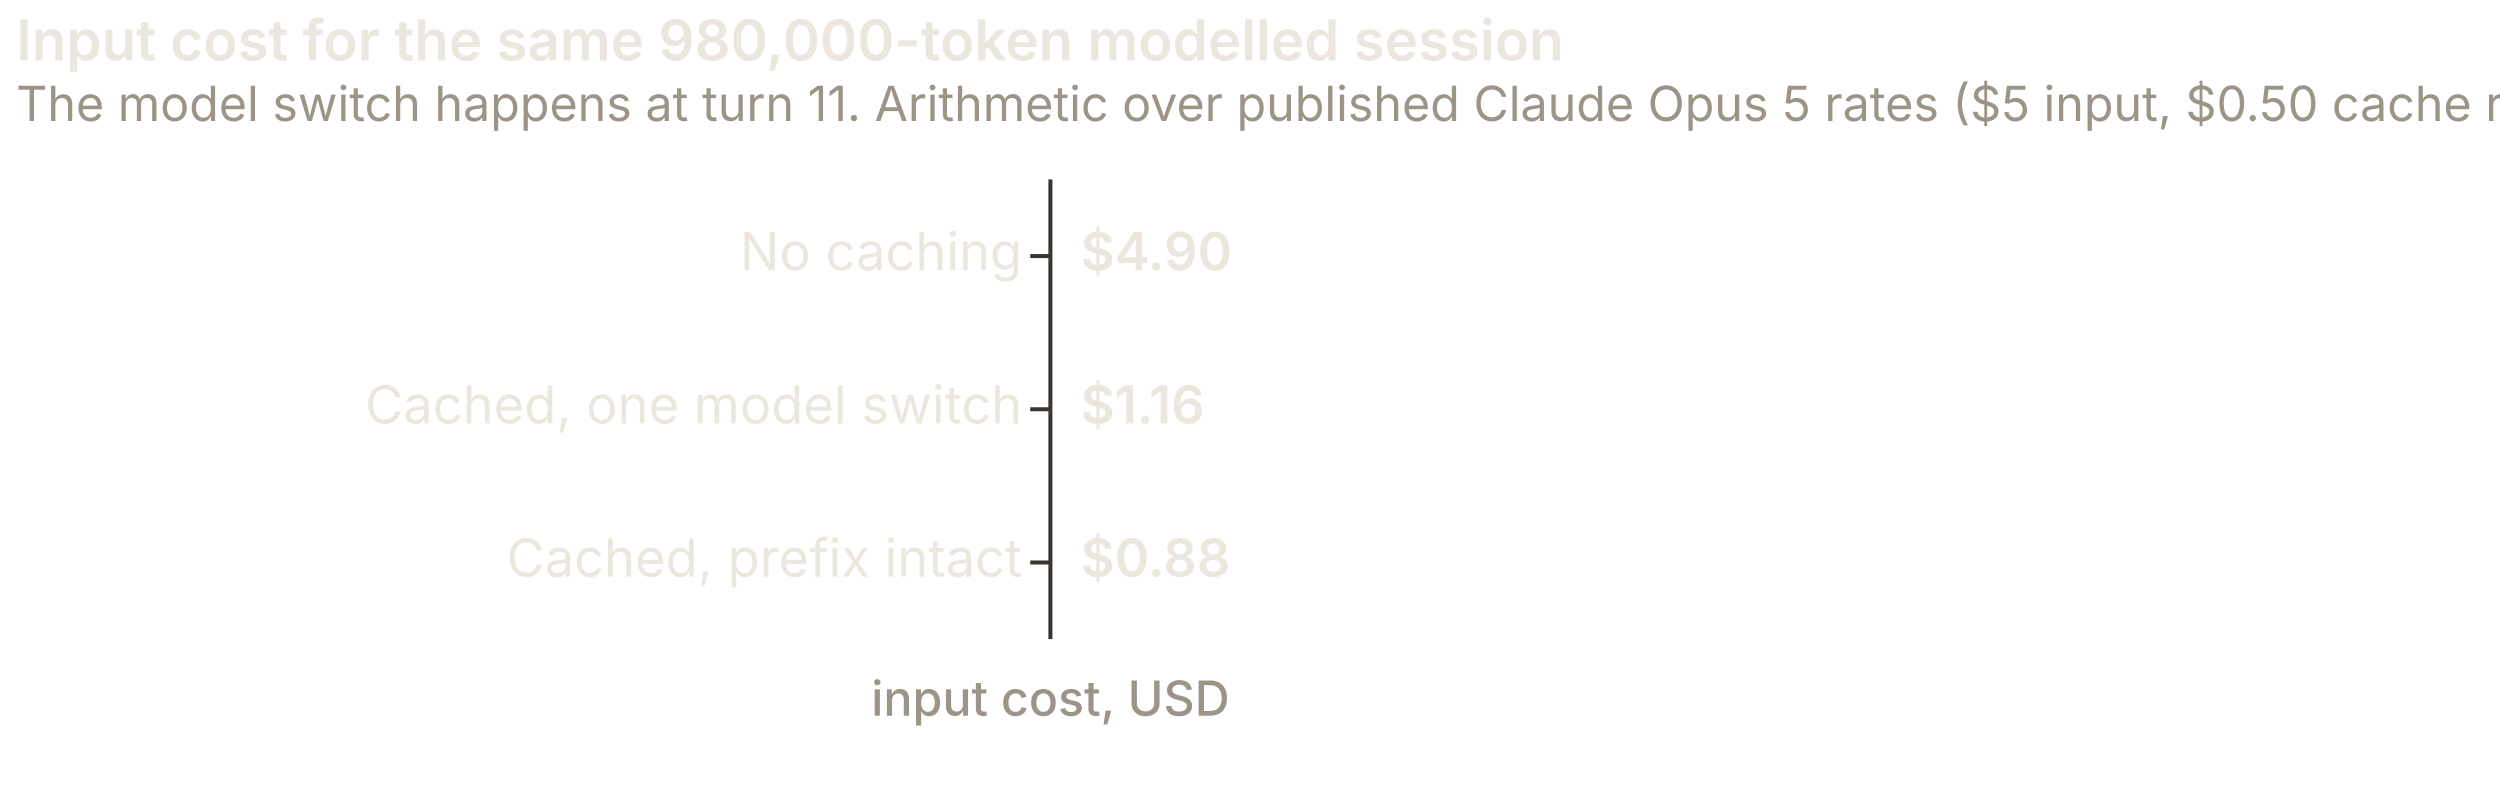
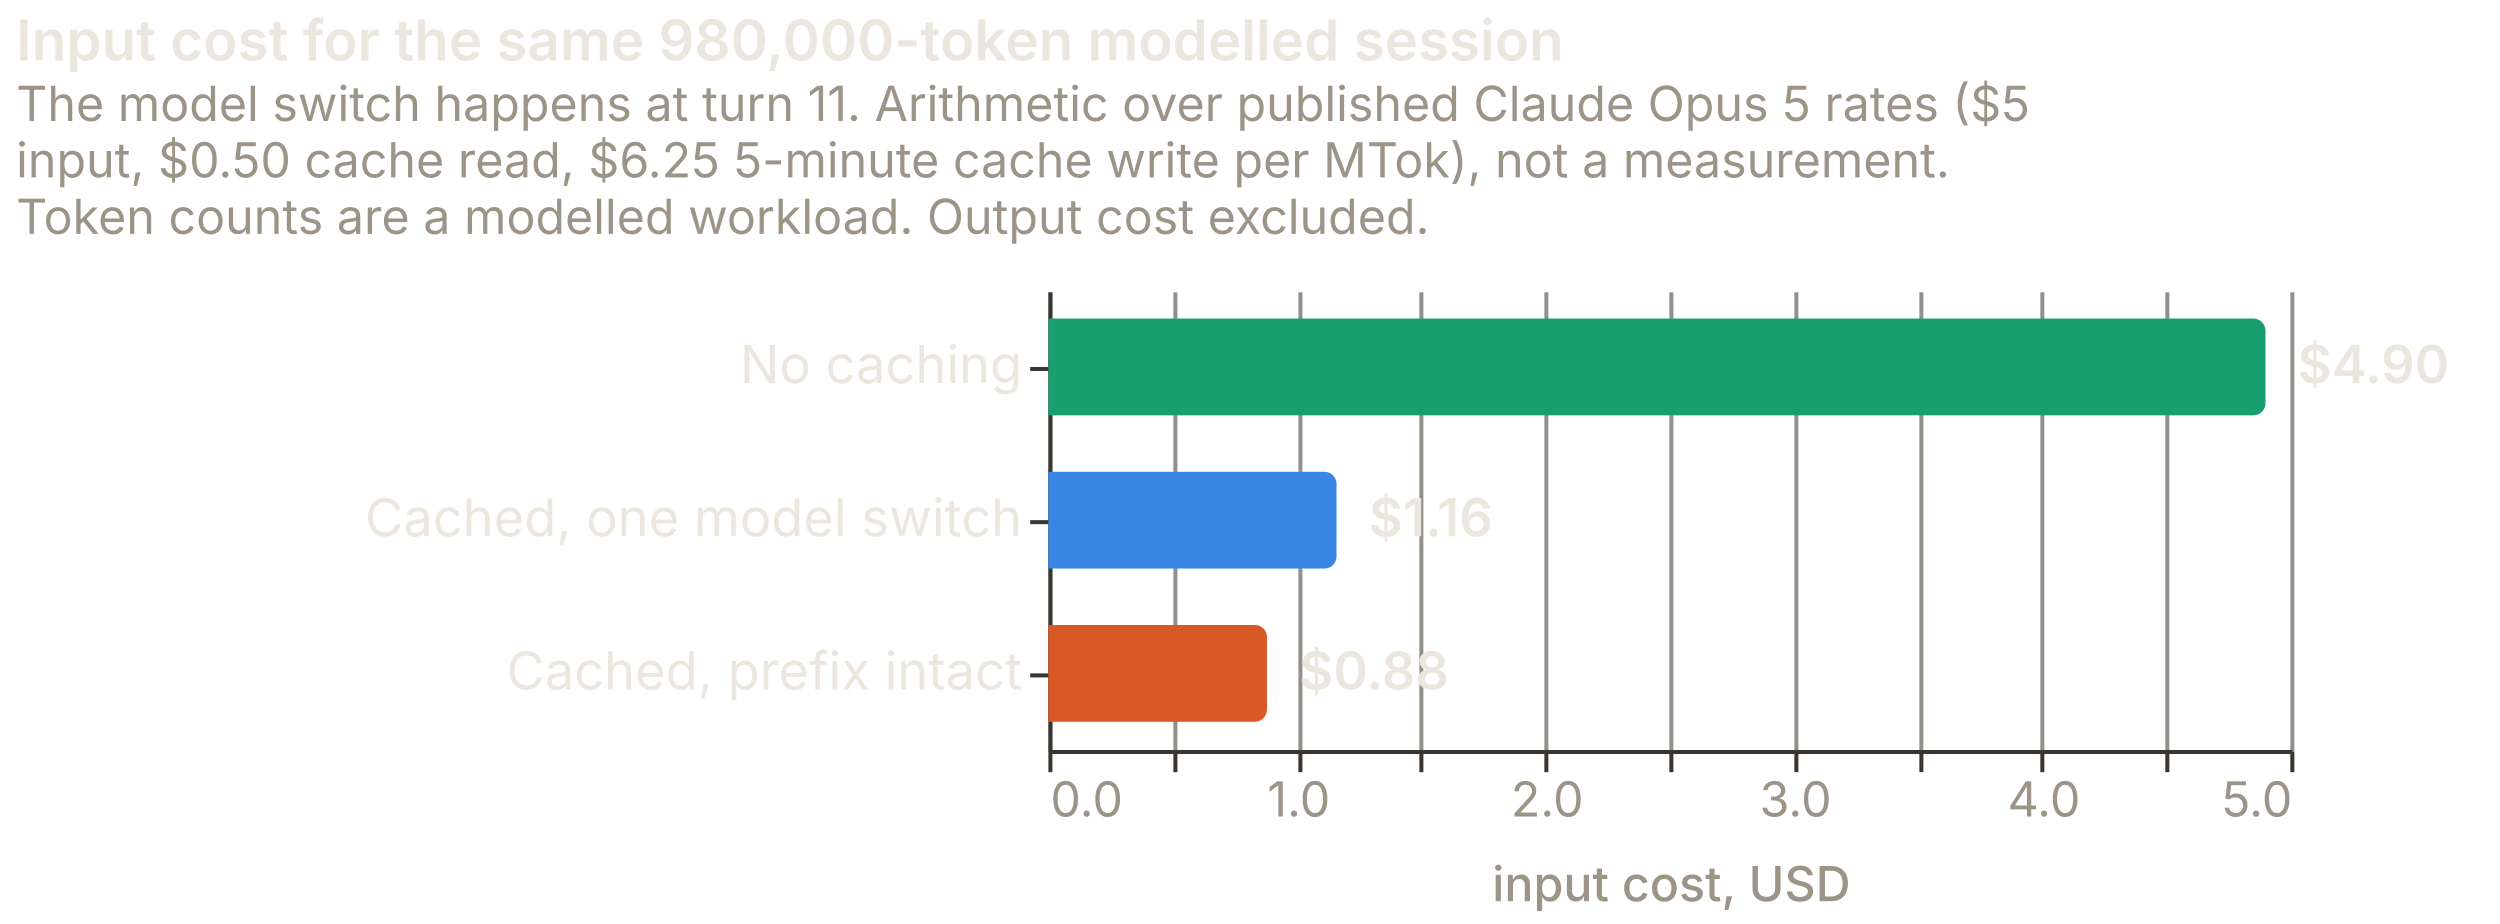
- <svg xmlns="http://www.w3.org/2000/svg" version="1.1" class="marks" width="620" height="201" viewBox="0 0 620 201">
-   <g fill="none" stroke-miterlimit="4" transform="translate(260,44)">
+ <svg xmlns="http://www.w3.org/2000/svg" version="1.1" class="marks" width="620" height="229" viewBox="0 0 620 229">
+   <g fill="none" stroke-miterlimit="4" transform="translate(260,72)">
    <g class="mark-group role-frame root" role="graphics-object" aria-roledescription="group mark container">
      <g transform="translate(0,0)">
-         <path class="background" aria-hidden="true" d="M0,0h0v114h0Z" />
+         <path class="background" aria-hidden="true" d="M0,0h308v114h-308Z" />
        <g>
          <g class="mark-group role-axis" aria-hidden="true">
            <g transform="translate(0.5,114.5)">
              <path class="background" aria-hidden="true" d="M0,0h0v0h0Z" pointer-events="none" />
              <g>
-                 <g class="mark-rule role-axis-grid" pointer-events="none" />
+                 <g class="mark-rule role-axis-grid" pointer-events="none">
+                   <line transform="translate(0,0)" x2="0" y2="-114" stroke="#3a352f" stroke-opacity="0.55" stroke-width="1" opacity="1" />
+                   <line transform="translate(62,0)" x2="0" y2="-114" stroke="#3a352f" stroke-opacity="0.55" stroke-width="1" opacity="1" />
+                   <line transform="translate(123,0)" x2="0" y2="-114" stroke="#3a352f" stroke-opacity="0.55" stroke-width="1" opacity="1" />
+                   <line transform="translate(185,0)" x2="0" y2="-114" stroke="#3a352f" stroke-opacity="0.55" stroke-width="1" opacity="1" />
+                   <line transform="translate(246,0)" x2="0" y2="-114" stroke="#3a352f" stroke-opacity="0.55" stroke-width="1" opacity="1" />
+                   <line transform="translate(308,0)" x2="0" y2="-114" stroke="#3a352f" stroke-opacity="0.55" stroke-width="1" opacity="1" />
+                   <line transform="translate(31,0)" x2="0" y2="-114" stroke="#3a352f" stroke-opacity="0.55" stroke-width="1" opacity="1" />
+                   <line transform="translate(92,0)" x2="0" y2="-114" stroke="#3a352f" stroke-opacity="0.55" stroke-width="1" opacity="1" />
+                   <line transform="translate(154,0)" x2="0" y2="-114" stroke="#3a352f" stroke-opacity="0.55" stroke-width="1" opacity="1" />
+                   <line transform="translate(216,0)" x2="0" y2="-114" stroke="#3a352f" stroke-opacity="0.55" stroke-width="1" opacity="1" />
+                   <line transform="translate(277,0)" x2="0" y2="-114" stroke="#3a352f" stroke-opacity="0.55" stroke-width="1" opacity="1" />
+                 </g>
              </g>
              <path class="foreground" aria-hidden="true" d="" pointer-events="none" display="none" />
            </g>
          </g>
          <g class="mark-group role-axis" role="graphics-symbol" aria-roledescription="axis" aria-label="X-axis titled 'input cost, USD' for a linear scale with values from 0 to 5">
            <g transform="translate(0.5,114.5)">
              <path class="background" aria-hidden="true" d="M0,0h0v0h0Z" pointer-events="none" />
              <g>
-                 <g class="mark-rule role-axis-tick" pointer-events="none" />
-                 <g class="mark-text role-axis-label" pointer-events="none" />
+                 <g class="mark-rule role-axis-tick" pointer-events="none">
+                   <line transform="translate(0,0)" x2="0" y2="5" stroke="#3a352f" stroke-width="1" opacity="1" />
+                   <line transform="translate(62,0)" x2="0" y2="5" stroke="#3a352f" stroke-width="1" opacity="1" />
+                   <line transform="translate(123,0)" x2="0" y2="5" stroke="#3a352f" stroke-width="1" opacity="1" />
+                   <line transform="translate(185,0)" x2="0" y2="5" stroke="#3a352f" stroke-width="1" opacity="1" />
+                   <line transform="translate(246,0)" x2="0" y2="5" stroke="#3a352f" stroke-width="1" opacity="1" />
+                   <line transform="translate(308,0)" x2="0" y2="5" stroke="#3a352f" stroke-width="1" opacity="1" />
+                   <line transform="translate(31,0)" x2="0" y2="5" stroke="#3a352f" stroke-width="1" opacity="1" />
+                   <line transform="translate(92,0)" x2="0" y2="5" stroke="#3a352f" stroke-width="1" opacity="1" />
+                   <line transform="translate(154,0)" x2="0" y2="5" stroke="#3a352f" stroke-width="1" opacity="1" />
+                   <line transform="translate(216,0)" x2="0" y2="5" stroke="#3a352f" stroke-width="1" opacity="1" />
+                   <line transform="translate(277,0)" x2="0" y2="5" stroke="#3a352f" stroke-width="1" opacity="1" />
+                 </g>
+                 <g class="mark-text role-axis-label" pointer-events="none">
+                   <text text-anchor="start" transform="translate(0,16)" font-family="ui-sans-serif, system-ui, -apple-system, 'Segoe UI', Inter, Helvetica, Arial, sans-serif" font-size="12px" fill="#9d9488" opacity="1">0.0</text>
+                   <text text-anchor="middle" transform="translate(61.6,16)" font-family="ui-sans-serif, system-ui, -apple-system, 'Segoe UI', Inter, Helvetica, Arial, sans-serif" font-size="12px" fill="#9d9488" opacity="1">1.0</text>
+                   <text text-anchor="middle" transform="translate(123.2,16)" font-family="ui-sans-serif, system-ui, -apple-system, 'Segoe UI', Inter, Helvetica, Arial, sans-serif" font-size="12px" fill="#9d9488" opacity="1">2.0</text>
+                   <text text-anchor="middle" transform="translate(184.8,16)" font-family="ui-sans-serif, system-ui, -apple-system, 'Segoe UI', Inter, Helvetica, Arial, sans-serif" font-size="12px" fill="#9d9488" opacity="1">3.0</text>
+                   <text text-anchor="middle" transform="translate(246.4,16)" font-family="ui-sans-serif, system-ui, -apple-system, 'Segoe UI', Inter, Helvetica, Arial, sans-serif" font-size="12px" fill="#9d9488" opacity="1">4.0</text>
+                   <text text-anchor="end" transform="translate(308,16)" font-family="ui-sans-serif, system-ui, -apple-system, 'Segoe UI', Inter, Helvetica, Arial, sans-serif" font-size="12px" fill="#9d9488" opacity="1">5.0</text>
+                   <text text-anchor="middle" transform="translate(30.8,16)" font-family="ui-sans-serif, system-ui, -apple-system, 'Segoe UI', Inter, Helvetica, Arial, sans-serif" font-size="12px" fill="#9d9488" opacity="0">0.5</text>
+                   <text text-anchor="middle" transform="translate(92.4,16)" font-family="ui-sans-serif, system-ui, -apple-system, 'Segoe UI', Inter, Helvetica, Arial, sans-serif" font-size="12px" fill="#9d9488" opacity="0">1.5</text>
+                   <text text-anchor="middle" transform="translate(154,16)" font-family="ui-sans-serif, system-ui, -apple-system, 'Segoe UI', Inter, Helvetica, Arial, sans-serif" font-size="12px" fill="#9d9488" opacity="0">2.5</text>
+                   <text text-anchor="middle" transform="translate(215.6,16)" font-family="ui-sans-serif, system-ui, -apple-system, 'Segoe UI', Inter, Helvetica, Arial, sans-serif" font-size="12px" fill="#9d9488" opacity="0">3.5</text>
+                   <text text-anchor="middle" transform="translate(277.2,16)" font-family="ui-sans-serif, system-ui, -apple-system, 'Segoe UI', Inter, Helvetica, Arial, sans-serif" font-size="12px" fill="#9d9488" opacity="0">4.5</text>
+                 </g>
                <g class="mark-rule role-axis-domain" pointer-events="none">
-                   <line transform="translate(0,0)" x2="0" y2="0" stroke="#3a352f" stroke-width="1" opacity="1" />
+                   <line transform="translate(0,0)" x2="308" y2="0" stroke="#3a352f" stroke-width="1" opacity="1" />
                </g>
                <g class="mark-text role-axis-title" pointer-events="none">
-                   <text text-anchor="middle" transform="translate(0,19)" font-family="ui-sans-serif, system-ui, -apple-system, 'Segoe UI', Inter, Helvetica, Arial, sans-serif" font-size="12px" font-weight="500" fill="#9d9488" opacity="1">input cost, USD</text>
+                   <text text-anchor="middle" transform="translate(154,37)" font-family="ui-sans-serif, system-ui, -apple-system, 'Segoe UI', Inter, Helvetica, Arial, sans-serif" font-size="12px" font-weight="500" fill="#9d9488" opacity="1">input cost, USD</text>
                </g>
              </g>
              <path class="foreground" aria-hidden="true" d="" pointer-events="none" display="none" />
            </g>
          </g>
          <g class="mark-group role-axis" role="graphics-symbol" aria-roledescription="axis" aria-label="Y-axis for a discrete scale with 3 values: No caching, Cached, one model switch, Cached, prefix intact">
            <g transform="translate(0.5,0.5)">
              <path class="background" aria-hidden="true" d="M0,0h0v0h0Z" pointer-events="none" />
              <g>
                <g class="mark-rule role-axis-tick" pointer-events="none">
                  <line transform="translate(0,19)" x2="-5" y2="0" stroke="#3a352f" stroke-width="1" opacity="1" />
                  <line transform="translate(0,57)" x2="-5" y2="0" stroke="#3a352f" stroke-width="1" opacity="1" />
                  <line transform="translate(0,95)" x2="-5" y2="0" stroke="#3a352f" stroke-width="1" opacity="1" />
                </g>
                <g class="mark-text role-axis-label" pointer-events="none">
                  <text text-anchor="end" transform="translate(-7,22.5)" font-family="ui-sans-serif, system-ui, -apple-system, 'Segoe UI', Inter, Helvetica, Arial, sans-serif" font-size="13px" fill="#ece7de" opacity="1">No caching</text>
                  <text text-anchor="end" transform="translate(-7,60.5)" font-family="ui-sans-serif, system-ui, -apple-system, 'Segoe UI', Inter, Helvetica, Arial, sans-serif" font-size="13px" fill="#ece7de" opacity="1">Cached, one model switch</text>
                  <text text-anchor="end" transform="translate(-7,98.5)" font-family="ui-sans-serif, system-ui, -apple-system, 'Segoe UI', Inter, Helvetica, Arial, sans-serif" font-size="13px" fill="#ece7de" opacity="1">Cached, prefix intact</text>
                </g>
                <g class="mark-rule role-axis-domain" pointer-events="none">
                  <line transform="translate(0,0)" x2="0" y2="114" stroke="#3a352f" stroke-width="1" opacity="1" />
                </g>
              </g>
              <path class="foreground" aria-hidden="true" d="" pointer-events="none" display="none" />
            </g>
          </g>
          <g class="mark-group role-scope" role="graphics-object" aria-roledescription="group mark container">
            <g transform="translate(0,7)">
-               <path class="background" aria-hidden="true" d="M0,0h0v24h0Z" />
+               <path class="background" aria-hidden="true" d="M0,0L298.84,0C300.496,0,301.84,1.344,301.84,3L301.84,21C301.84,22.656,300.496,24,298.84,24L0,24C0,24,0,24,0,24L0,0C0,0,0,0,0,0Z" />
              <g clip-path="url(#clip64)">
                <g class="mark-group role-scope" role="graphics-object" aria-roledescription="group mark container">
                  <g transform="translate(0,0)">
                    <path class="background" aria-hidden="true" d="M0,0h0v24h0Z" />
                    <g>
                      <g class="mark-rect role-mark layer_0_marks" role="graphics-object" aria-roledescription="rect mark container">
-                         <path aria-label="input cost, USD: 4.9; case: No caching" role="graphics-symbol" aria-roledescription="bar" d="M0,0h0v24h0Z" fill="#199e70" />
+                         <path aria-label="input cost, USD: 4.9; case: No caching" role="graphics-symbol" aria-roledescription="bar" d="M0,0h301.84v24h-301.84Z" fill="#199e70" />
                      </g>
                    </g>
                    <path class="foreground" aria-hidden="true" d="" display="none" />
                  </g>
                </g>
              </g>
              <path class="foreground" aria-hidden="true" d="" display="none" />
            </g>
            <g transform="translate(0,45)">
-               <path class="background" aria-hidden="true" d="M0,0h0v24h0Z" />
+               <path class="background" aria-hidden="true" d="M0,0L68.456,0C70.112,0,71.456,1.344,71.456,3L71.456,21C71.456,22.656,70.112,24,68.456,24L0,24C0,24,0,24,0,24L0,0C0,0,0,0,0,0Z" />
              <g clip-path="url(#clip65)">
                <g class="mark-group role-scope" role="graphics-object" aria-roledescription="group mark container">
                  <g transform="translate(0,0)">
                    <path class="background" aria-hidden="true" d="M0,0h0v24h0Z" />
                    <g>
                      <g class="mark-rect role-mark layer_0_marks" role="graphics-object" aria-roledescription="rect mark container">
-                         <path aria-label="input cost, USD: 1.16; case: Cached, one model switch" role="graphics-symbol" aria-roledescription="bar" d="M0,0h0v24h0Z" fill="#3987e5" />
+                         <path aria-label="input cost, USD: 1.16; case: Cached, one model switch" role="graphics-symbol" aria-roledescription="bar" d="M0,0h71.456v24h-71.456Z" fill="#3987e5" />
                      </g>
                    </g>
                    <path class="foreground" aria-hidden="true" d="" display="none" />
                  </g>
                </g>
              </g>
              <path class="foreground" aria-hidden="true" d="" display="none" />
            </g>
            <g transform="translate(0,83)">
-               <path class="background" aria-hidden="true" d="M0,0h0v24h0Z" />
+               <path class="background" aria-hidden="true" d="M0,0L51.208,0C52.864,0,54.208,1.344,54.208,3L54.208,21C54.208,22.656,52.864,24,51.208,24L0,24C0,24,0,24,0,24L0,0C0,0,0,0,0,0Z" />
              <g clip-path="url(#clip66)">
                <g class="mark-group role-scope" role="graphics-object" aria-roledescription="group mark container">
                  <g transform="translate(0,0)">
                    <path class="background" aria-hidden="true" d="M0,0h0v24h0Z" />
                    <g>
                      <g class="mark-rect role-mark layer_0_marks" role="graphics-object" aria-roledescription="rect mark container">
-                         <path aria-label="input cost, USD: 0.88; case: Cached, prefix intact" role="graphics-symbol" aria-roledescription="bar" d="M0,0h0v24h0Z" fill="#d95926" />
+                         <path aria-label="input cost, USD: 0.88; case: Cached, prefix intact" role="graphics-symbol" aria-roledescription="bar" d="M0,0h54.208v24h-54.208Z" fill="#d95926" />
                      </g>
                    </g>
                    <path class="foreground" aria-hidden="true" d="" display="none" />
                  </g>
                </g>
              </g>
              <path class="foreground" aria-hidden="true" d="" display="none" />
            </g>
          </g>
          <g class="mark-text role-mark layer_1_marks" role="graphics-object" aria-roledescription="text mark container">
-             <text aria-label="input cost, USD: 4.9; case: No caching; d: $4.90" role="graphics-symbol" aria-roledescription="text mark" text-anchor="start" transform="translate(8,23)" font-family="ui-sans-serif, system-ui, -apple-system, 'Segoe UI', Inter, Helvetica, Arial, sans-serif" font-size="13px" font-weight="600" fill="#ece7de">$4.90</text>
-             <text aria-label="input cost, USD: 1.16; case: Cached, one model switch; d: $1.16" role="graphics-symbol" aria-roledescription="text mark" text-anchor="start" transform="translate(8,61)" font-family="ui-sans-serif, system-ui, -apple-system, 'Segoe UI', Inter, Helvetica, Arial, sans-serif" font-size="13px" font-weight="600" fill="#ece7de">$1.16</text>
-             <text aria-label="input cost, USD: 0.88; case: Cached, prefix intact; d: $0.88" role="graphics-symbol" aria-roledescription="text mark" text-anchor="start" transform="translate(8,99)" font-family="ui-sans-serif, system-ui, -apple-system, 'Segoe UI', Inter, Helvetica, Arial, sans-serif" font-size="13px" font-weight="600" fill="#ece7de">$0.88</text>
+             <text aria-label="input cost, USD: 4.9; case: No caching; d: $4.90" role="graphics-symbol" aria-roledescription="text mark" text-anchor="start" transform="translate(309.84,23)" font-family="ui-sans-serif, system-ui, -apple-system, 'Segoe UI', Inter, Helvetica, Arial, sans-serif" font-size="13px" font-weight="600" fill="#ece7de">$4.90</text>
+             <text aria-label="input cost, USD: 1.16; case: Cached, one model switch; d: $1.16" role="graphics-symbol" aria-roledescription="text mark" text-anchor="start" transform="translate(79.456,61)" font-family="ui-sans-serif, system-ui, -apple-system, 'Segoe UI', Inter, Helvetica, Arial, sans-serif" font-size="13px" font-weight="600" fill="#ece7de">$1.16</text>
+             <text aria-label="input cost, USD: 0.88; case: Cached, prefix intact; d: $0.88" role="graphics-symbol" aria-roledescription="text mark" text-anchor="start" transform="translate(62.208,99)" font-family="ui-sans-serif, system-ui, -apple-system, 'Segoe UI', Inter, Helvetica, Arial, sans-serif" font-size="13px" font-weight="600" fill="#ece7de">$0.88</text>
          </g>
          <g class="mark-group role-title">
-             <g transform="translate(-256,-40)">
+             <g transform="translate(-256,-68)">
              <path class="background" aria-hidden="true" d="M0,0h0v0h0Z" pointer-events="none" />
              <g>
                <g class="mark-text role-title-text" role="graphics-symbol" aria-roledescription="title" aria-label="Title text 'Input cost for the same 980,000-token modelled session'" pointer-events="none">
                  <text text-anchor="start" transform="translate(0,11)" font-family="ui-sans-serif, system-ui, -apple-system, 'Segoe UI', Inter, Helvetica, Arial, sans-serif" font-size="14px" font-weight="600" fill="#ece7de" opacity="1">Input cost for the same 980,000-token modelled session</text>
                </g>
                <g class="mark-text role-title-subtitle" role="graphics-symbol" aria-roledescription="subtitle" aria-label="Subtitle text 'The model switch happens at turn 11. Arithmetic over published Claude Opus 5 rates ($5 input, $0.50 cache read, $6.25 5-minute cache write per MTok), not a measurement. Token counts are a modelled workload. Output cost excluded.'" pointer-events="none">
-                   <text text-anchor="start" transform="translate(0,26)" font-family="ui-sans-serif, system-ui, -apple-system, 'Segoe UI', Inter, Helvetica, Arial, sans-serif" font-size="12px" fill="#9d9488" opacity="1">The model switch happens at turn 11. Arithmetic over published Claude Opus 5 rates ($5 input, $0.50 cache read, $6.25 5-minute cache write per MTok), not a measurement. Token counts are a modelled workload. Output cost excluded.</text>
+                   <text text-anchor="start" transform="translate(0,26)" font-family="ui-sans-serif, system-ui, -apple-system, 'Segoe UI', Inter, Helvetica, Arial, sans-serif" font-size="12px" fill="#9d9488" opacity="1">
+                     <tspan>The model switch happens at turn 11. Arithmetic over published Claude Opus 5 rates ($5</tspan>
+                     <tspan x="0" dy="14">input, $0.50 cache read, $6.25 5-minute cache write per MTok), not a measurement.</tspan>
+                     <tspan x="0" dy="14">Token counts are a modelled workload. Output cost excluded.</tspan>
+                   </text>
                </g>
              </g>
              <path class="foreground" aria-hidden="true" d="" pointer-events="none" display="none" />
            </g>
          </g>
        </g>
        <path class="foreground" aria-hidden="true" d="" display="none" />
      </g>
    </g>
  </g>
  <defs>
    <clipPath id="clip64">
-       <path d="M0,0h0v24h0Z" />
+       <path d="M0,0L298.84,0C300.496,0,301.84,1.344,301.84,3L301.84,21C301.84,22.656,300.496,24,298.84,24L0,24C0,24,0,24,0,24L0,0C0,0,0,0,0,0Z" />
    </clipPath>
    <clipPath id="clip65">
-       <path d="M0,0h0v24h0Z" />
+       <path d="M0,0L68.456,0C70.112,0,71.456,1.344,71.456,3L71.456,21C71.456,22.656,70.112,24,68.456,24L0,24C0,24,0,24,0,24L0,0C0,0,0,0,0,0Z" />
    </clipPath>
    <clipPath id="clip66">
-       <path d="M0,0h0v24h0Z" />
+       <path d="M0,0L51.208,0C52.864,0,54.208,1.344,54.208,3L54.208,21C54.208,22.656,52.864,24,51.208,24L0,24C0,24,0,24,0,24L0,0C0,0,0,0,0,0Z" />
    </clipPath>
  </defs>
</svg>
